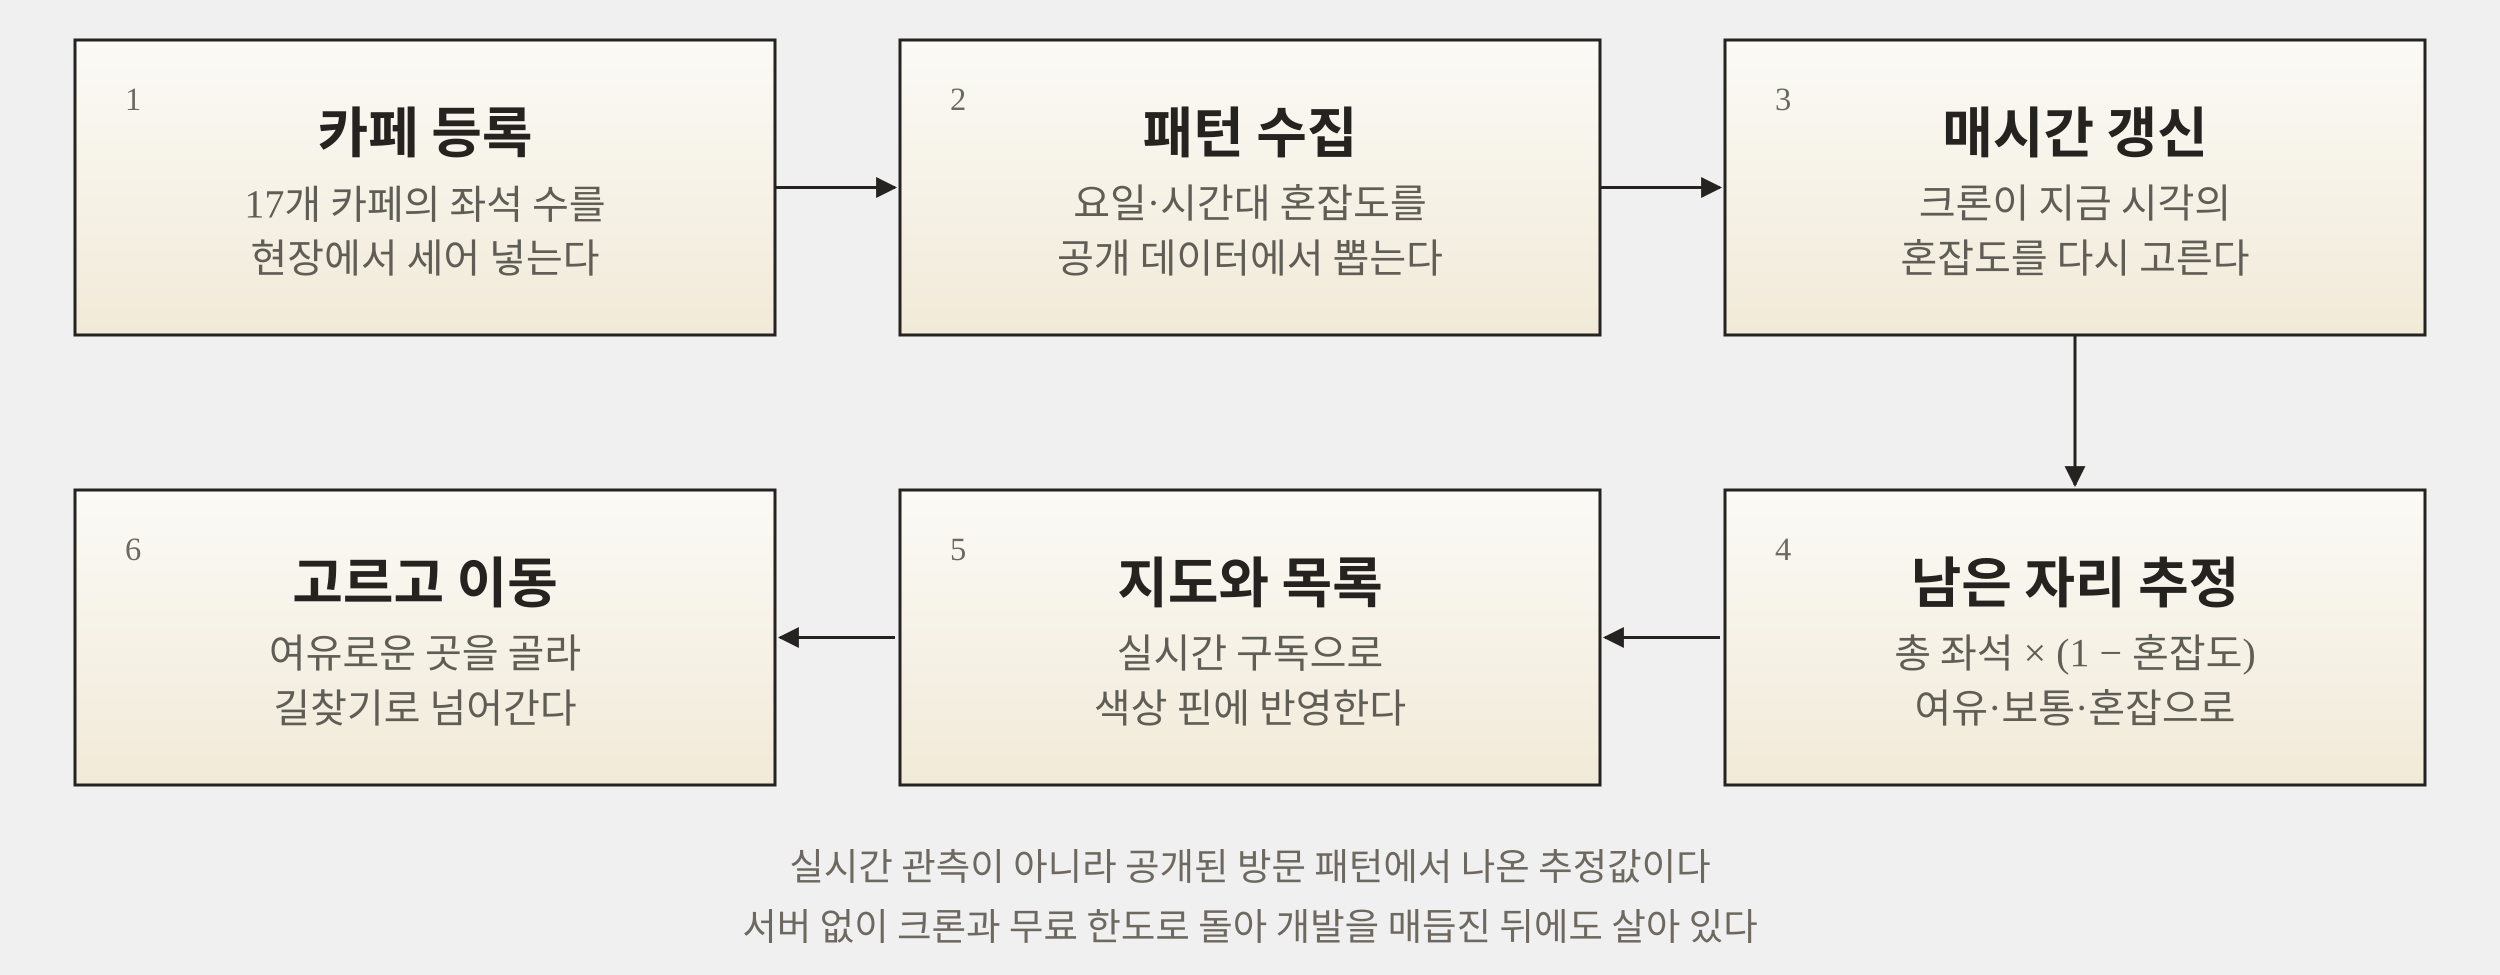
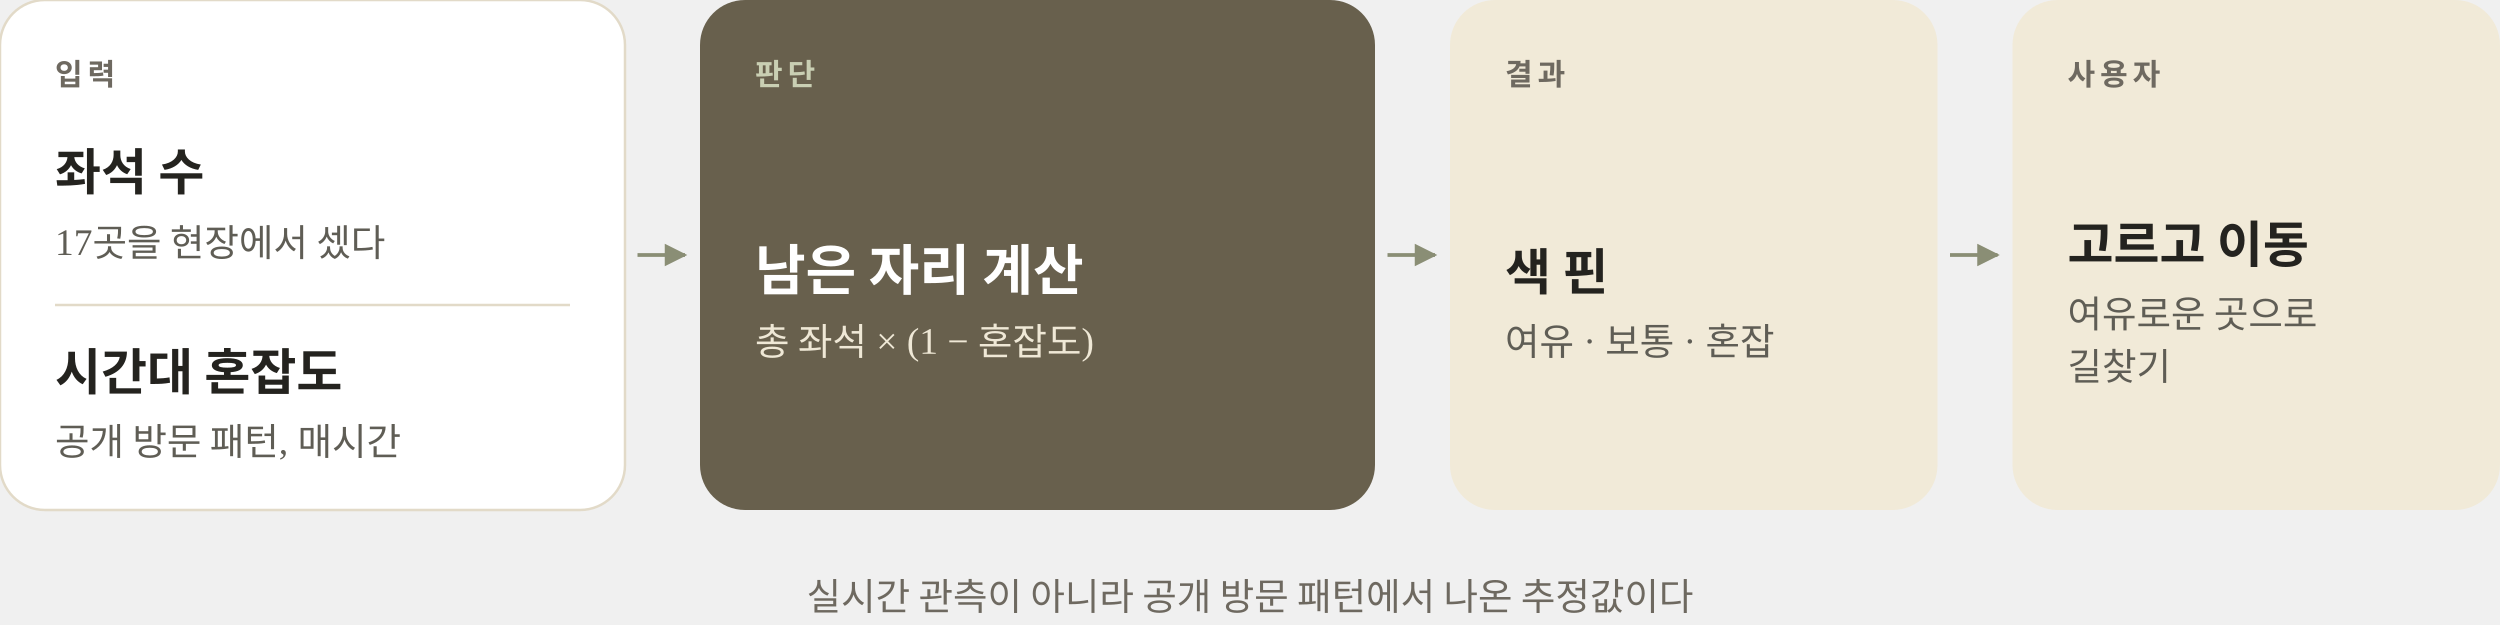
- <svg xmlns="http://www.w3.org/2000/svg" viewBox="0 0 1000 390" role="img" aria-label="실패없는 카페 선택 흐름 — 좌석 실측에서 길찾기까지 여섯 단계">
+ <svg xmlns="http://www.w3.org/2000/svg" viewBox="0 0 1000 250" role="img" aria-label="실패없는 카페 선택 판단 흐름 — 좌석 수와 시간대 혼잡도로 남은 자리를 계산해 색 핀으로 보여주고 사용자가 고른다">
  <defs>
-     <marker id="arrow-w" viewBox="0 0 10 10" refX="9" refY="5" markerWidth="7" markerHeight="7" orient="auto-start-reverse">
-       <path d="M 0 0 L 10 5 L 0 10 z" fill="#24231f" />
+     <marker id="flow-arrow-w" viewBox="0 0 10 10" refX="9" refY="5" markerWidth="6" markerHeight="6" orient="auto-start-reverse">
+       <path d="M 0 0 L 10 5 L 0 10 z" fill="#8a8e75" />
    </marker>
-     <linearGradient id="boxGradW" x1="0" y1="0" x2="0" y2="1">
-       <stop offset="0%" stop-color="#fbfaf6" />
-       <stop offset="100%" stop-color="#f1ead8" />
-     </linearGradient>
  </defs>
-   <rect x="30" y="16" width="280" height="118" fill="url(#boxGradW)" stroke="#24231f" stroke-width="1.2" />
-   <text x="50" y="44" font-size="13" letter-spacing="1.5" fill="#6e6960">1</text>
-   <text x="170" y="61" text-anchor="middle" font-size="22" font-weight="600" fill="#24231f">카페 등록</text>
-   <text x="170" y="87" text-anchor="middle" font-size="16" fill="#5f5d55">17개 카페의 좌석 수를</text>
-   <text x="170" y="109" text-anchor="middle" font-size="16" fill="#5f5d55">현장에서 세어 넣는다</text>
-   <rect x="360" y="16" width="280" height="118" fill="url(#boxGradW)" stroke="#24231f" stroke-width="1.2" />
-   <text x="380" y="44" font-size="13" letter-spacing="1.5" fill="#6e6960">2</text>
-   <text x="500" y="61" text-anchor="middle" font-size="22" font-weight="600" fill="#24231f">패턴 수집</text>
-   <text x="500" y="87" text-anchor="middle" font-size="16" fill="#5f5d55">요일·시간대 혼잡도를</text>
-   <text x="500" y="109" text-anchor="middle" font-size="16" fill="#5f5d55">공개 데이터에서 뽑는다</text>
-   <rect x="690" y="16" width="280" height="118" fill="url(#boxGradW)" stroke="#24231f" stroke-width="1.2" />
-   <text x="710" y="44" font-size="13" letter-spacing="1.5" fill="#6e6960">3</text>
-   <text x="830" y="61" text-anchor="middle" font-size="22" font-weight="600" fill="#24231f">매시간 갱신</text>
-   <text x="830" y="87" text-anchor="middle" font-size="16" fill="#5f5d55">크론이 지금 시각의</text>
-   <text x="830" y="109" text-anchor="middle" font-size="16" fill="#5f5d55">혼잡도를 다시 고른다</text>
-   <rect x="690" y="196" width="280" height="118" fill="url(#boxGradW)" stroke="#24231f" stroke-width="1.2" />
-   <text x="710" y="224" font-size="13" letter-spacing="1.5" fill="#6e6960">4</text>
-   <text x="830" y="241" text-anchor="middle" font-size="22" font-weight="600" fill="#24231f">남은 자리 추정</text>
-   <text x="830" y="267" text-anchor="middle" font-size="16" fill="#5f5d55">총 좌석 × (1 − 혼잡도)</text>
-   <text x="830" y="289" text-anchor="middle" font-size="16" fill="#5f5d55">여유·보통·혼잡으로</text>
-   <rect x="360" y="196" width="280" height="118" fill="url(#boxGradW)" stroke="#24231f" stroke-width="1.2" />
-   <text x="380" y="224" font-size="13" letter-spacing="1.5" fill="#6e6960">5</text>
-   <text x="500" y="241" text-anchor="middle" font-size="22" font-weight="600" fill="#24231f">지도와 목록</text>
-   <text x="500" y="267" text-anchor="middle" font-size="16" fill="#5f5d55">실시간 구독으로</text>
-   <text x="500" y="289" text-anchor="middle" font-size="16" fill="#5f5d55">색상 핀에 반영한다</text>
-   <rect x="30" y="196" width="280" height="118" fill="url(#boxGradW)" stroke="#24231f" stroke-width="1.2" />
-   <text x="50" y="224" font-size="13" letter-spacing="1.5" fill="#6e6960">6</text>
-   <text x="170" y="241" text-anchor="middle" font-size="22" font-weight="600" fill="#24231f">고르고 이동</text>
-   <text x="170" y="267" text-anchor="middle" font-size="16" fill="#5f5d55">여유로운 곳을 골라</text>
-   <text x="170" y="289" text-anchor="middle" font-size="16" fill="#5f5d55">길찾기로 넘어간다</text>
-   <line x1="310" y1="75" x2="358" y2="75" stroke="#24231f" stroke-width="1.2" marker-end="url(#arrow-w)" />
-   <line x1="640" y1="75" x2="688" y2="75" stroke="#24231f" stroke-width="1.2" marker-end="url(#arrow-w)" />
-   <line x1="830" y1="134" x2="830" y2="194" stroke="#24231f" stroke-width="1.2" marker-end="url(#arrow-w)" />
-   <line x1="688" y1="255" x2="642" y2="255" stroke="#24231f" stroke-width="1.2" marker-end="url(#arrow-w)" />
-   <line x1="358" y1="255" x2="312" y2="255" stroke="#24231f" stroke-width="1.2" marker-end="url(#arrow-w)" />
-   <text x="500" y="352" text-anchor="middle" font-size="15" fill="#6e6960">실시간 관측이 아니라 공개된 방문 패턴에서 나온 추정값이다</text>
-   <text x="500" y="376" text-anchor="middle" font-size="15" fill="#6e6960">서버 없이 크론과 무료 한도로 돌아 개발을 매듭진 뒤에도 살아 있다</text>
+   <rect x="0" y="0" width="250" height="204" rx="18" fill="#ffffff" stroke="#e2dac8" stroke-width="1" />
+   <text x="22" y="34" font-size="12" fill="#6e6960" font-weight="700" letter-spacing="2">입력</text>
+   <rect x="280" y="0" width="270" height="204" rx="18" fill="#68604d" />
+   <text x="302" y="34" font-size="12" fill="#c9cfb3" font-weight="700" letter-spacing="2">판단</text>
+   <rect x="580" y="0" width="195" height="204" rx="18" fill="#f1ead8" />
+   <text x="602" y="34" font-size="12" fill="#6e6960" font-weight="700" letter-spacing="2">결과</text>
+   <rect x="805" y="0" width="195" height="204" rx="18" fill="#f1ead8" />
+   <text x="827" y="34" font-size="12" fill="#6e6960" font-weight="700" letter-spacing="2">사용자</text>
+   <text x="22" y="76" font-size="20" fill="#24231f" font-weight="600">좌석 수</text>
+   <text x="22" y="102" font-size="15" fill="#5f5d55">17곳을 현장에서 셌다</text>
+   <line x1="22" y1="122" x2="228" y2="122" stroke="#e2dac8" stroke-width="1" />
+   <text x="22" y="156" font-size="20" fill="#24231f" font-weight="600">시간대 혼잡도</text>
+   <text x="22" y="182" font-size="15" fill="#5f5d55">공개 방문 패턴, 매시간</text>
+   <text x="302" y="116" font-size="22" fill="#ffffff" font-weight="600">남은 자리 계산</text>
+   <text x="302" y="142" font-size="15" fill="#efe8d6">총 좌석 × (1 − 혼잡도)</text>
+   <text x="602" y="116" font-size="20" fill="#24231f" font-weight="600">색 핀</text>
+   <text x="602" y="142" font-size="15" fill="#5f5d55">여유 · 보통 · 혼잡</text>
+   <text x="827" y="105" font-size="20" fill="#24231f" font-weight="600">고르고 이동</text>
+   <text x="827" y="131" font-size="15" fill="#5f5d55">여유로운 곳으로</text>
+   <text x="827" y="152" font-size="15" fill="#5f5d55">길찾기</text>
+   <line x1="255" y1="102.0" x2="274" y2="102.0" stroke="#8a8e75" stroke-width="1.5" marker-end="url(#flow-arrow-w)" />
+   <line x1="555" y1="102.0" x2="574" y2="102.0" stroke="#8a8e75" stroke-width="1.5" marker-end="url(#flow-arrow-w)" />
+   <line x1="780" y1="102.0" x2="799" y2="102.0" stroke="#8a8e75" stroke-width="1.5" marker-end="url(#flow-arrow-w)" />
+   <text x="500.0" y="244" font-size="15" fill="#6e6960" text-anchor="middle">실시간 관측이 아니라 공개 방문 패턴에서 나온 추정값이다</text>
</svg>
